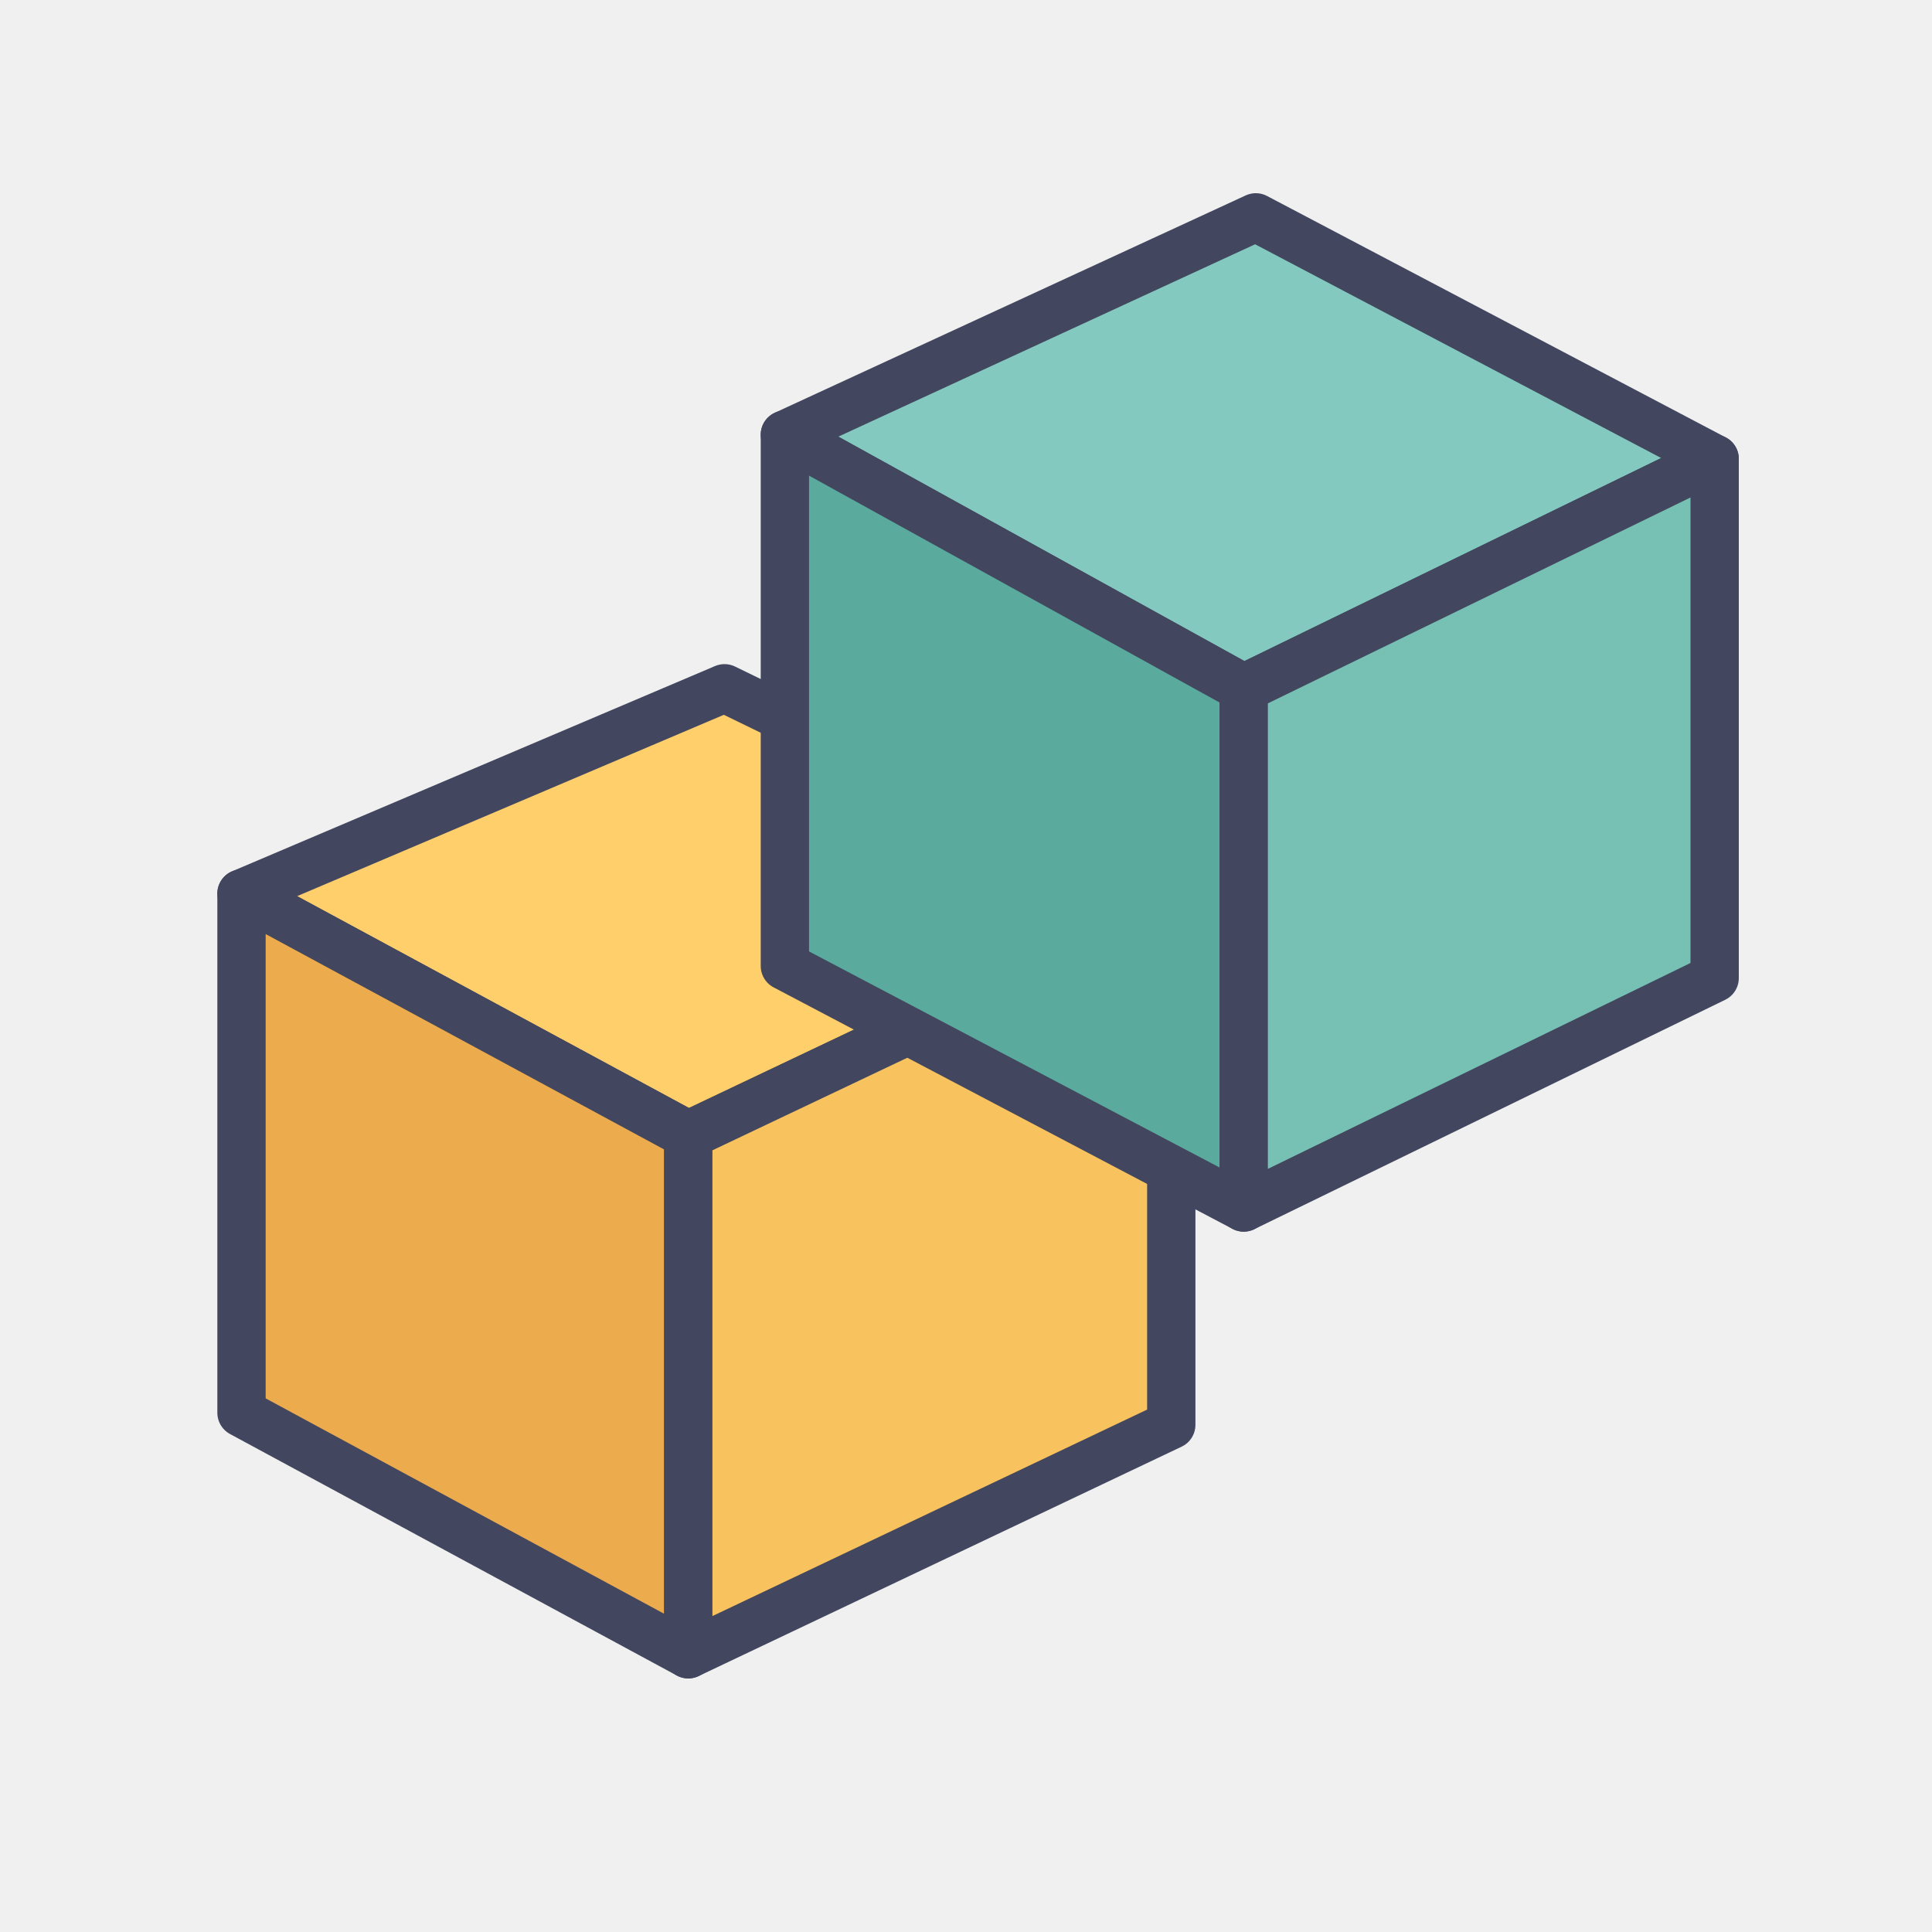
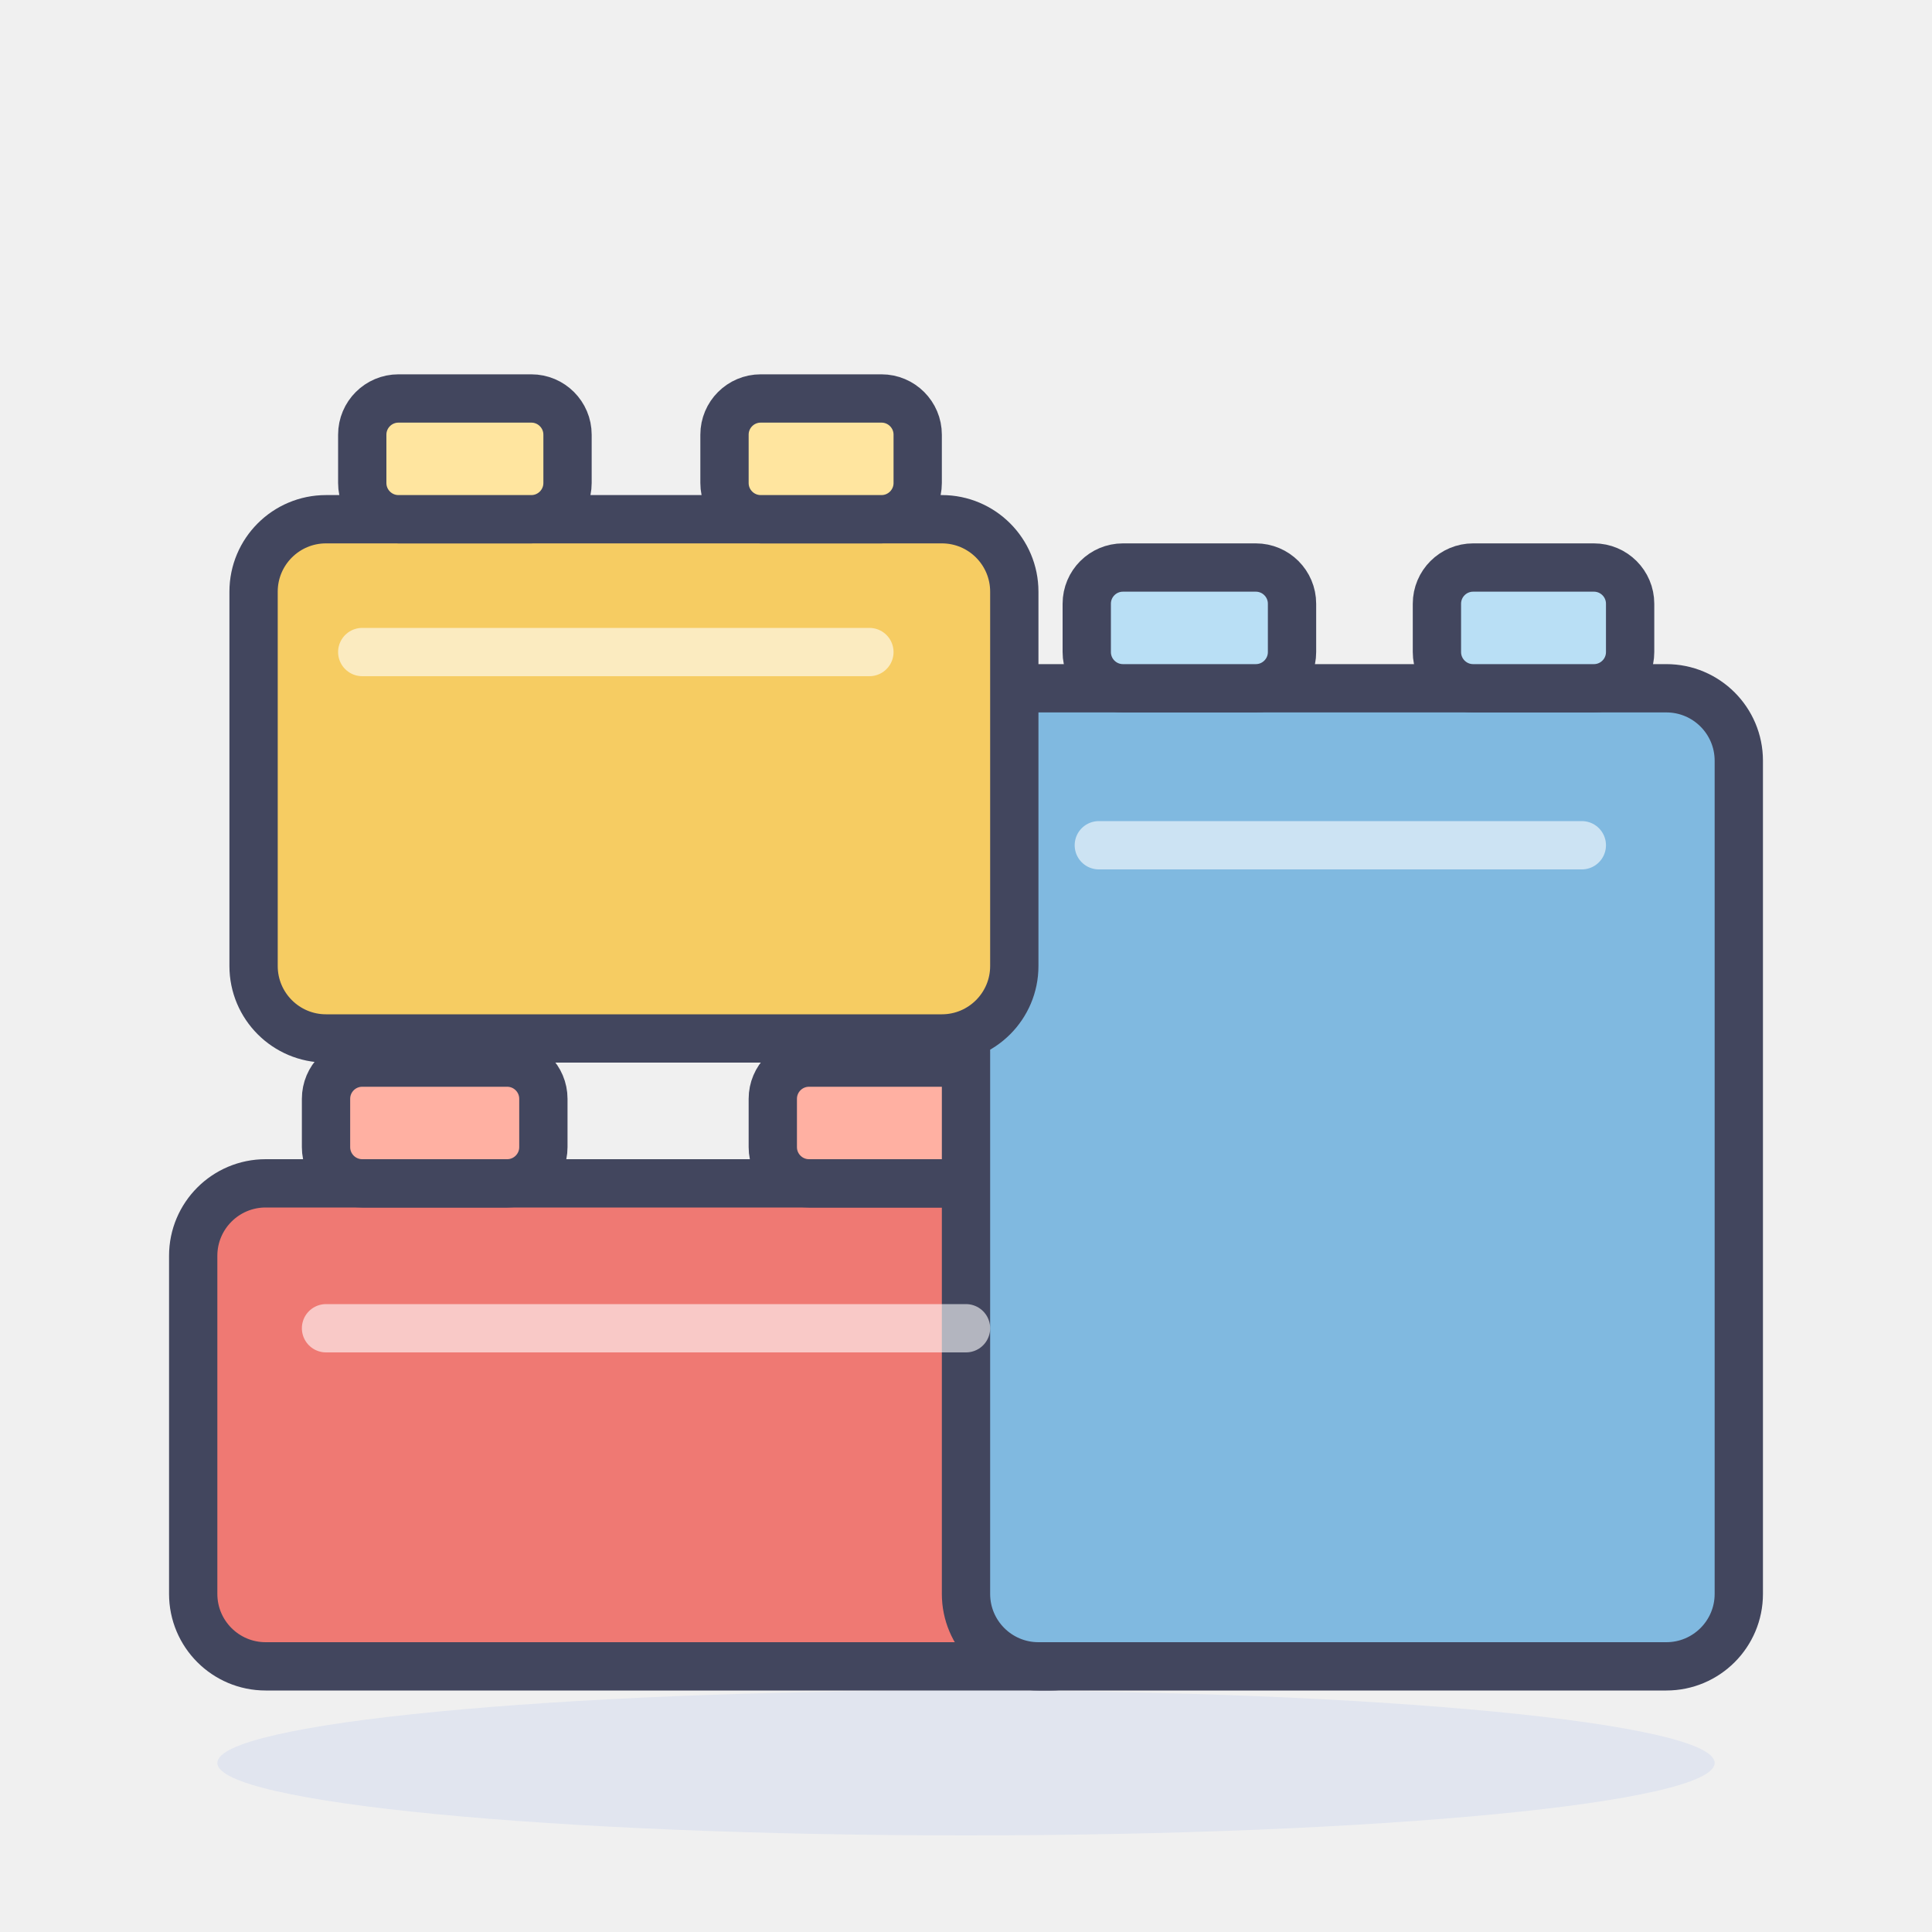
<svg xmlns="http://www.w3.org/2000/svg" viewBox="0 0 160 160" fill="none">
  <g stroke="#42465e" stroke-width="4" stroke-linecap="round" stroke-linejoin="round">
-     <path d="m20 74 40-17 37 18-40 19z" fill="#ffcf6c" />
-     <path d="m20 74 37 20v43l-37-20z" fill="#ecab4c" />
-     <path d="m57 94 40-19v43l-40 19z" fill="#f8c35f" />
-     <path d="m65 36 39-18 38 20-39 19z" fill="#83c9bf" />
-     <path d="m65 36 38 21v43L65 80z" fill="#5aab9e" />
-     <path d="m103 57 39-19v43l-39 19z" fill="#77c1b4" />
+     <ellipse cx="80" cy="146" rx="62" ry="6" fill="#e1e5ef" stroke="none" />
+     <rect x="16" y="98" width="77" height="40" rx="6" fill="#ef7973" />
+     <rect x="27" y="88" width="18" height="10" rx="3" fill="#ffb0a2" />
+     <rect x="64" y="88" width="18" height="10" rx="3" fill="#ffb0a2" />
+     <rect x="80" y="57" width="64" height="81" rx="6" fill="#80b9e0" />
+     <rect x="90" y="47" width="17" height="10" rx="3" fill="#b9dff5" />
+     <rect x="119" y="47" width="16" height="10" rx="3" fill="#b9dff5" />
+     <rect x="21" y="43" width="63" height="43" rx="6" fill="#f6cc62" />
+     <rect x="30" y="33" width="17" height="10" rx="3" fill="#ffe59f" />
+     <rect x="60" y="33" width="16" height="10" rx="3" fill="#ffe59f" />
+     <path d="M30 54h42M91 70h40M27 110h53" fill="none" stroke="#ffffff" stroke-opacity=".6" />
  </g>
</svg>
